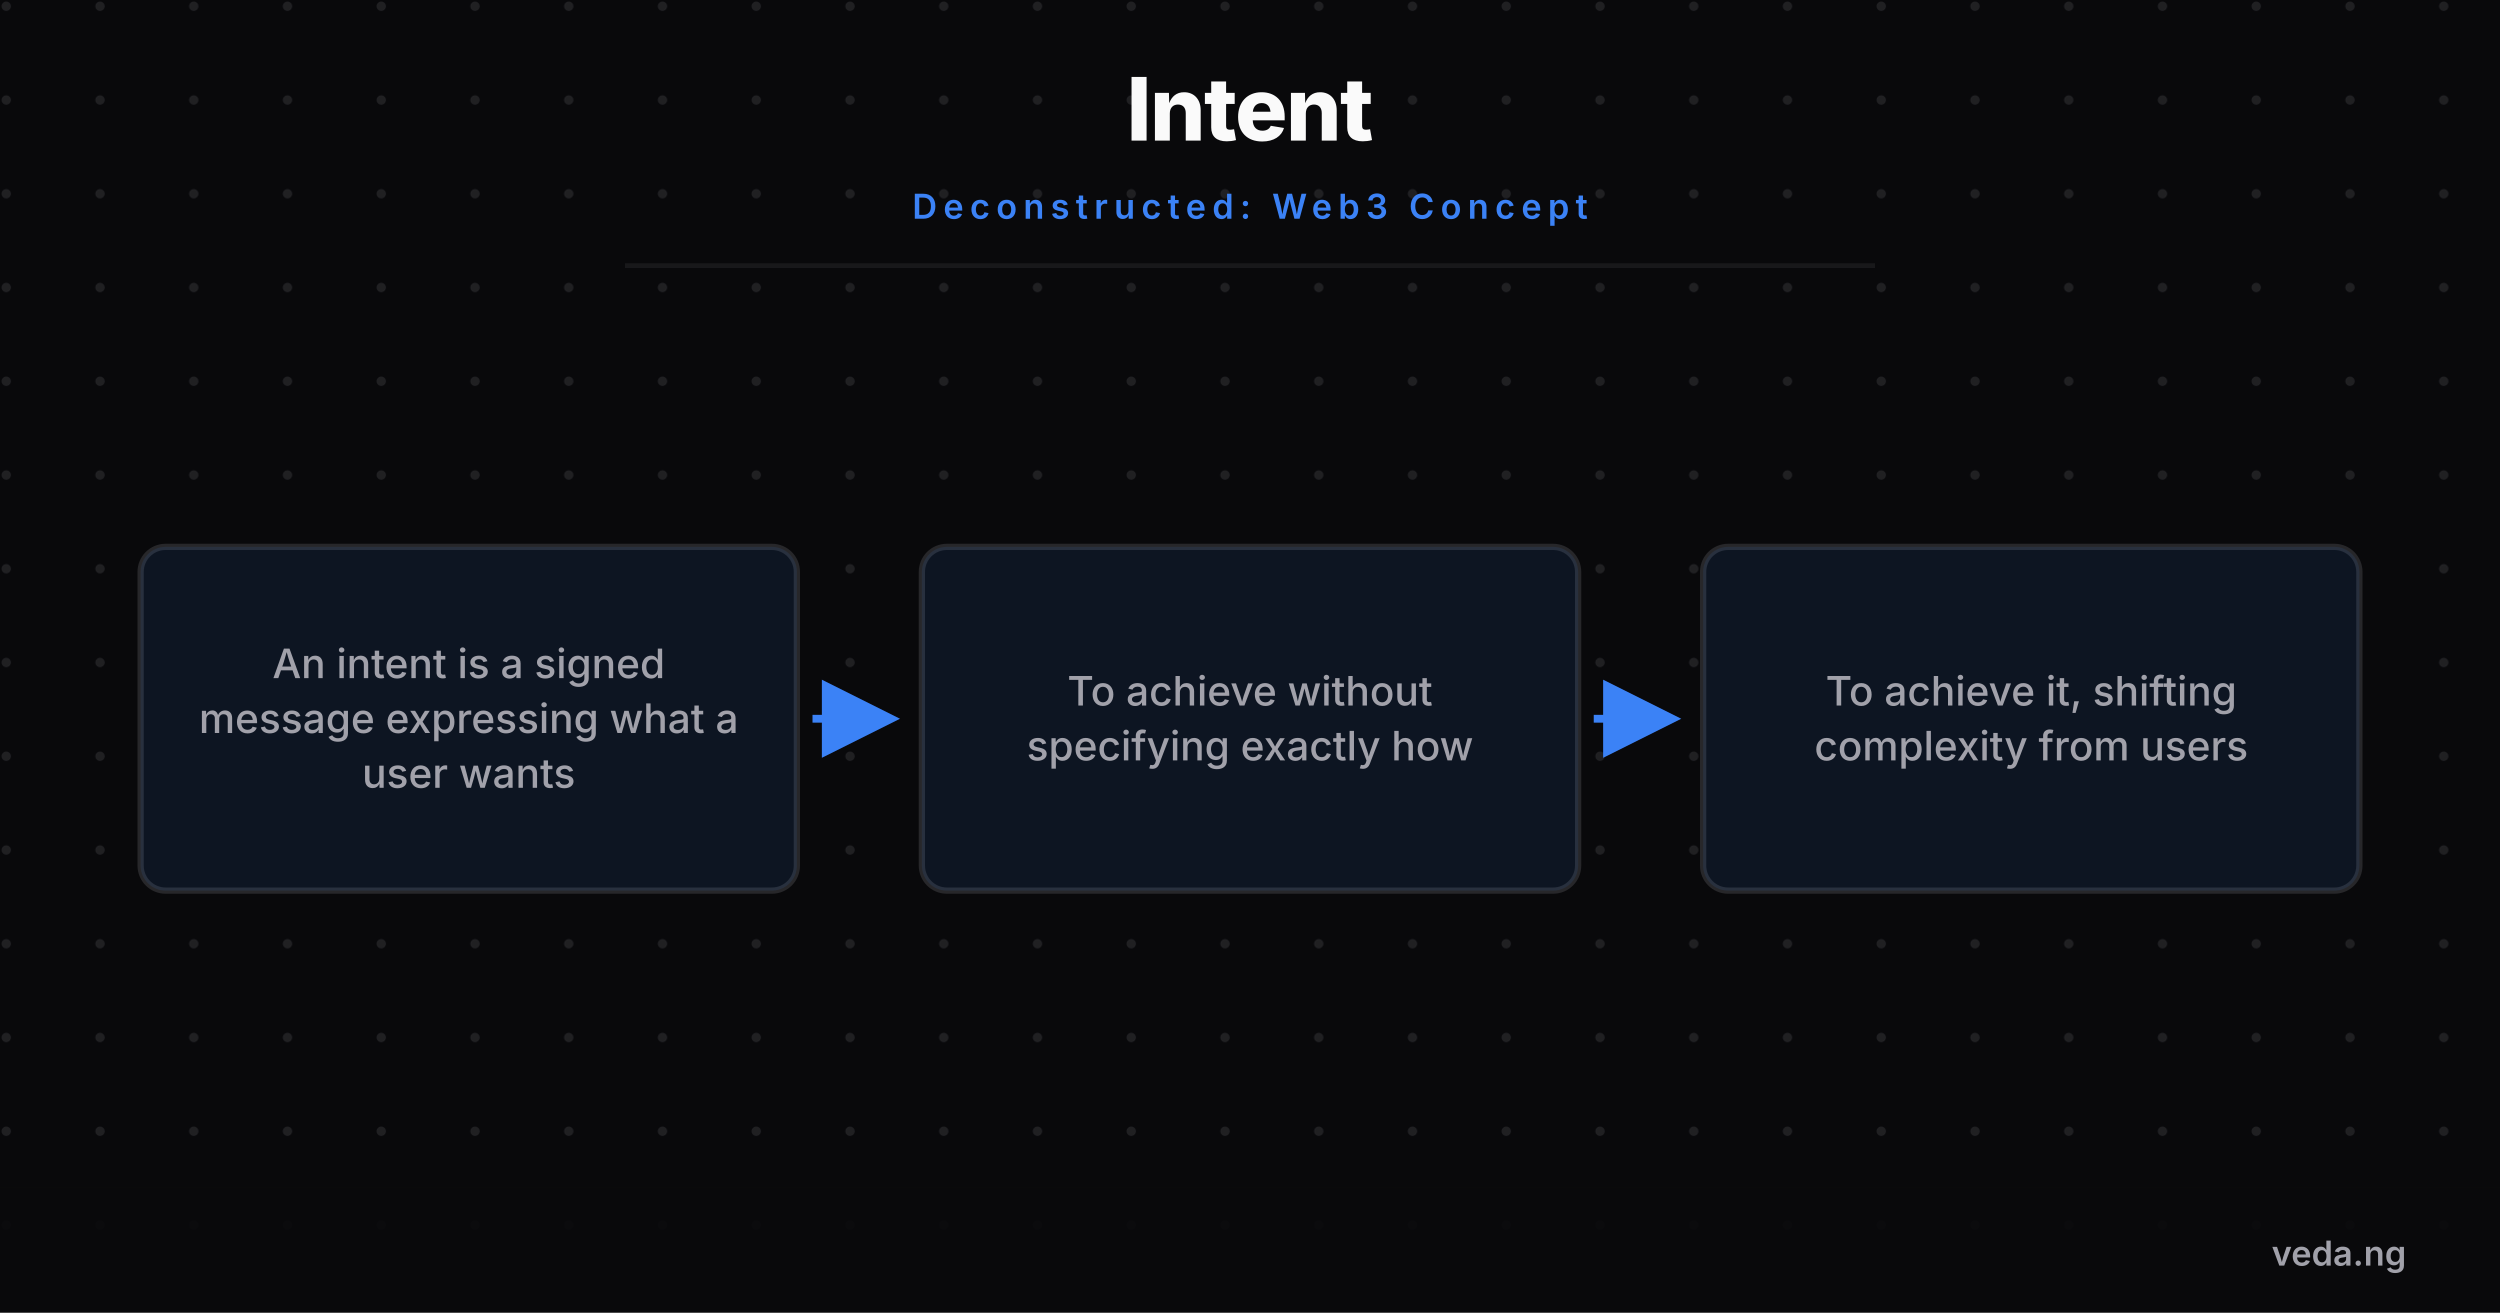
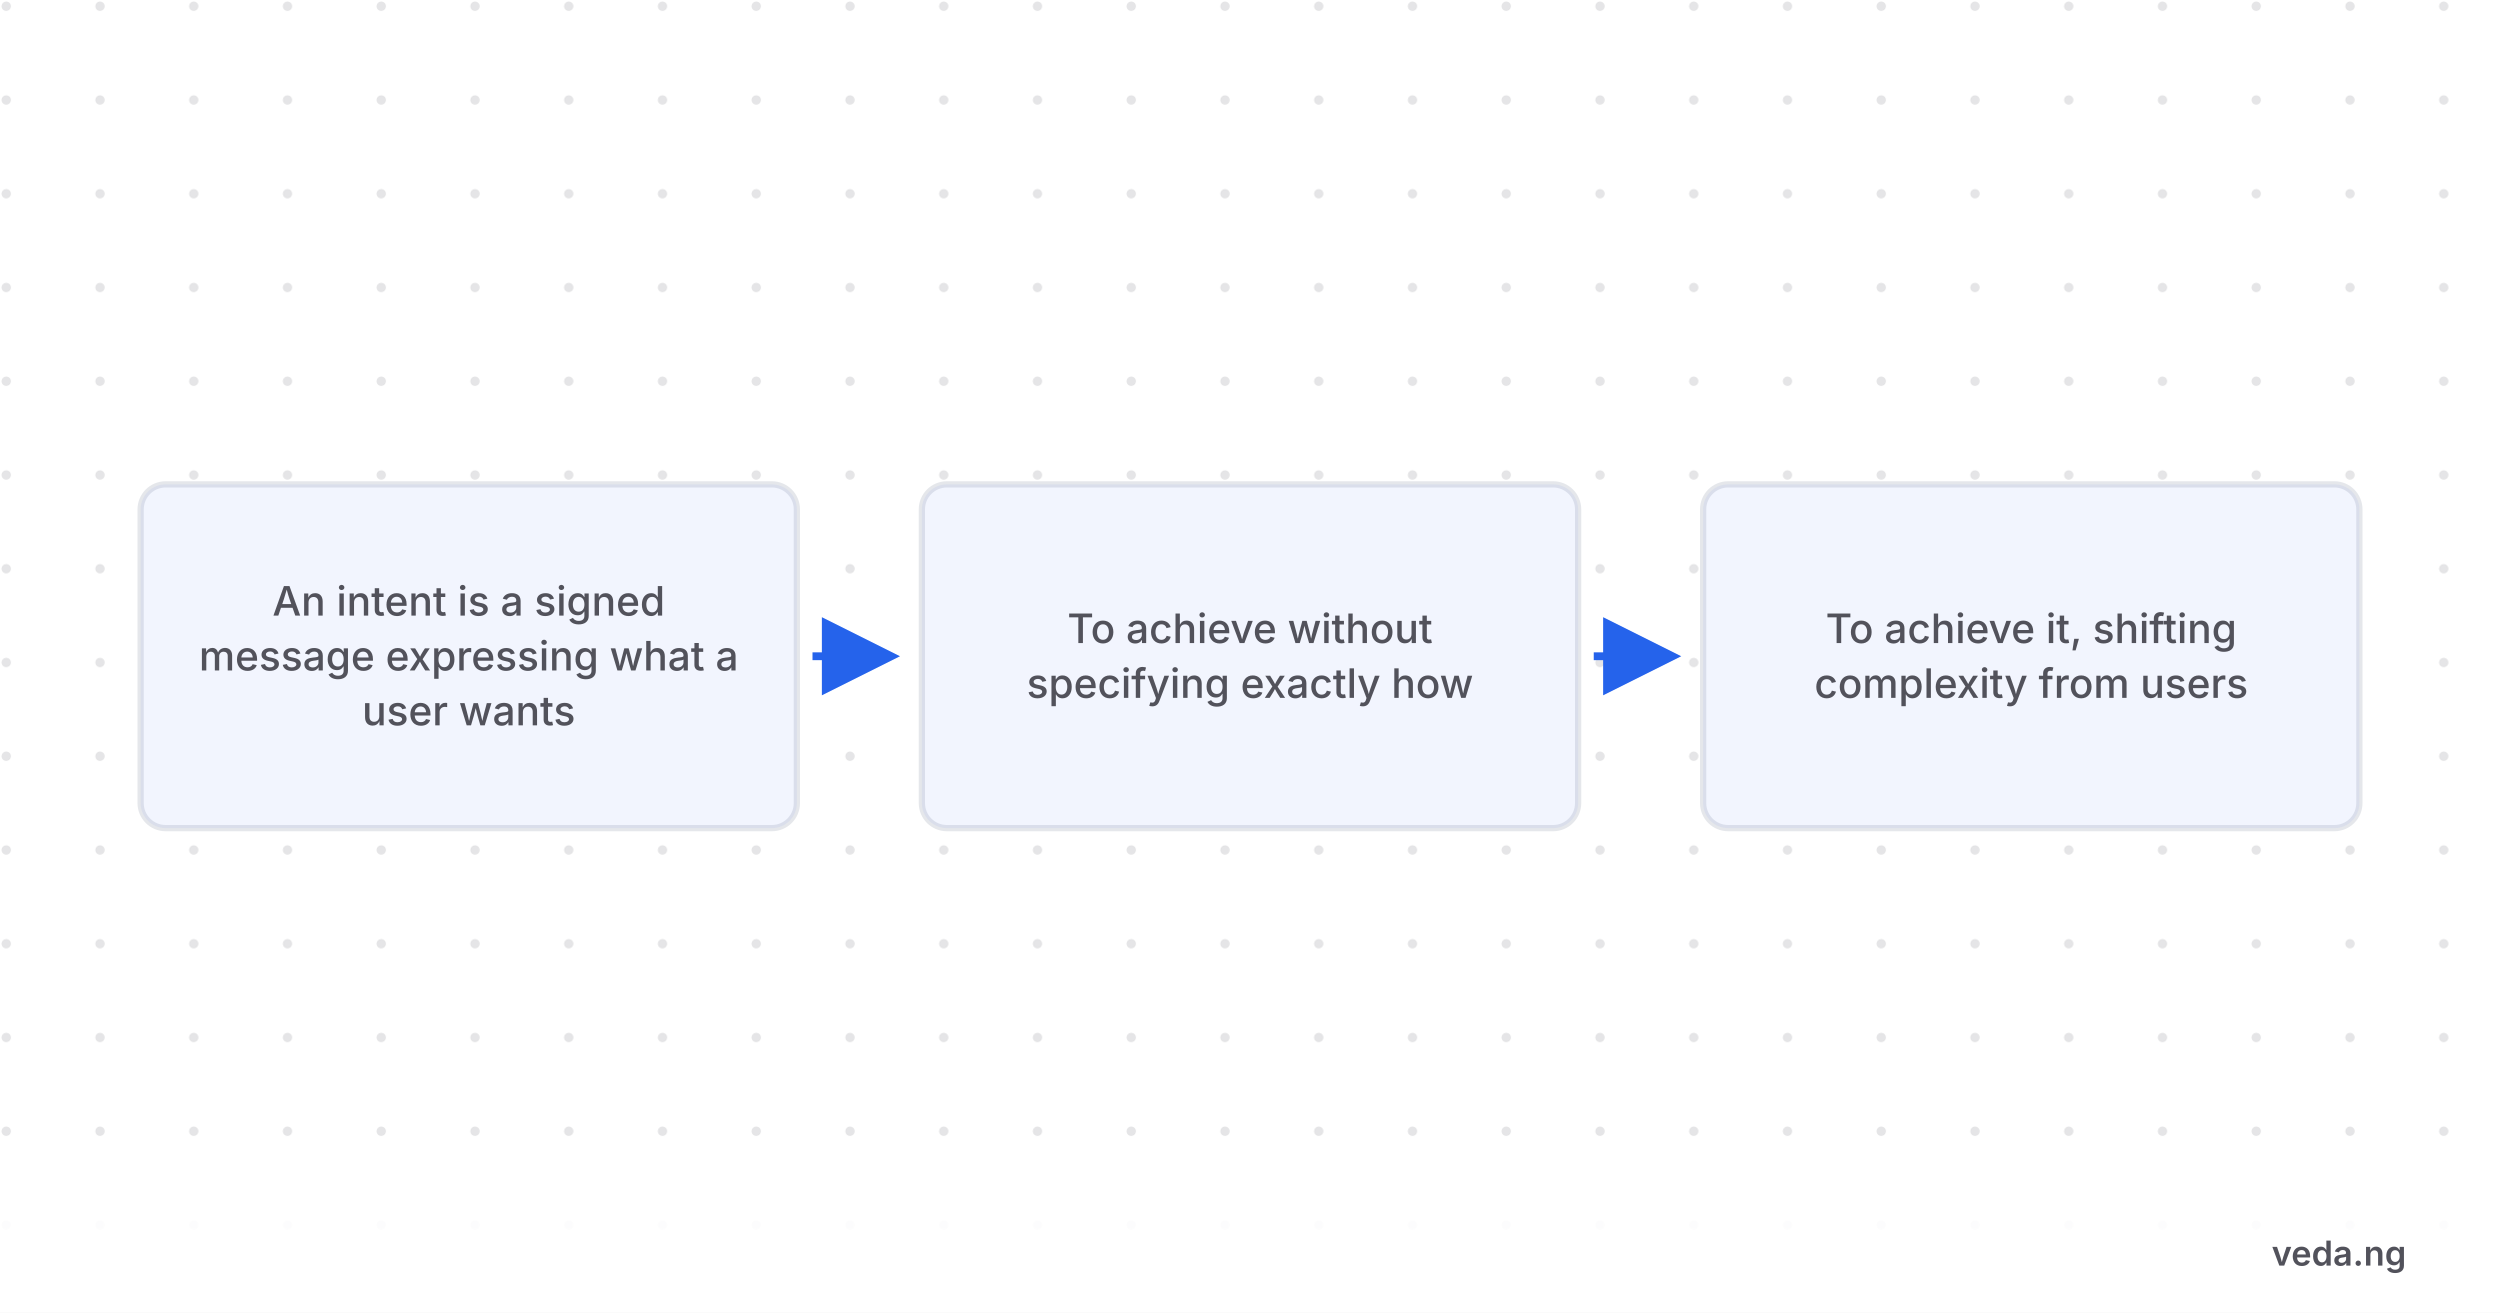
- <svg xmlns="http://www.w3.org/2000/svg" viewBox="0 0 800 420" width="800" height="420" style="background-color:#09090b">
+ <svg xmlns="http://www.w3.org/2000/svg" viewBox="0 0 800 420" width="800" height="420" style="background-color:#ffffff">
  <defs>
    <pattern id="grid" width="30" height="30" patternUnits="userSpaceOnUse">
-       <circle cx="2" cy="2" r="1.5" fill="#a1a1aa" opacity="0.15" />
+       <circle cx="2" cy="2" r="1.5" fill="#52525b" opacity="0.15" />
    </pattern>
    <marker id="arrow" markerWidth="10" markerHeight="10" refX="8" refY="5" orient="auto">
-       <path d="M 0 0 L 10 5 L 0 10 z" fill="#3b82f6" />
+       <path d="M 0 0 L 10 5 L 0 10 z" fill="#2563eb" />
    </marker>
  </defs>
-   <rect width="800" height="420" fill="#09090b" />
+   <rect width="800" height="420" fill="#ffffff" />
  <rect width="800" height="420" fill="url(#grid)" />
-   <text x="400" y="45" font-family="'Inter',sans-serif" font-weight="800" font-size="28" fill="#fafafa" text-anchor="middle" letter-spacing="-0.5">Intent</text>
-   <text x="400" y="70" font-family="'Inter',sans-serif" font-weight="600" font-size="11" fill="#3b82f6" text-anchor="middle" letter-spacing="2" text-transform="uppercase">Deconstructed: Web3 Concept</text>
-   <line x1="200" y1="85" x2="600" y2="85" stroke="#27272a" stroke-width="1.5" opacity="0.5" />
-   <g transform="translate(0, 100)">
-     <rect x="45" y="75" width="210" height="110" rx="8" fill="#09090b" stroke="#27272a" stroke-width="2" />
-     <rect x="45" y="75" width="210" height="110" rx="8" fill="rgba(59,130,246,0.1)" />
-     <text x="150" y="117" font-family="'Inter',sans-serif" font-weight="500" font-size="13" fill="#a1a1aa" text-anchor="middle">An intent is a signed</text>
-     <text x="150" y="134.55" font-family="'Inter',sans-serif" font-weight="500" font-size="13" fill="#a1a1aa" text-anchor="middle">message expressing what a</text>
-     <text x="150" y="152.1" font-family="'Inter',sans-serif" font-weight="500" font-size="13" fill="#a1a1aa" text-anchor="middle">user wants</text>
-     <line x1="260" y1="130" x2="283" y2="130" stroke="#3b82f6" stroke-width="2.5" marker-end="url(#arrow)" />
-     <rect x="295" y="75" width="210" height="110" rx="8" fill="#09090b" stroke="#27272a" stroke-width="2" />
-     <rect x="295" y="75" width="210" height="110" rx="8" fill="rgba(59,130,246,0.1)" />
-     <text x="400" y="125.775" font-family="'Inter',sans-serif" font-weight="500" font-size="13" fill="#a1a1aa" text-anchor="middle">To achieve without</text>
-     <text x="400" y="143.325" font-family="'Inter',sans-serif" font-weight="500" font-size="13" fill="#a1a1aa" text-anchor="middle">specifying exactly how</text>
-     <line x1="510" y1="130" x2="533" y2="130" stroke="#3b82f6" stroke-width="2.5" marker-end="url(#arrow)" />
-     <rect x="545" y="75" width="210" height="110" rx="8" fill="#09090b" stroke="#27272a" stroke-width="2" />
-     <rect x="545" y="75" width="210" height="110" rx="8" fill="rgba(59,130,246,0.1)" />
-     <text x="650" y="125.775" font-family="'Inter',sans-serif" font-weight="500" font-size="13" fill="#a1a1aa" text-anchor="middle">To achieve it, shifting</text>
-     <text x="650" y="143.325" font-family="'Inter',sans-serif" font-weight="500" font-size="13" fill="#a1a1aa" text-anchor="middle">complexity from users</text>
+   <g transform="translate(0, 80)">
+     <rect x="45" y="75" width="210" height="110" rx="8" fill="#ffffff" stroke="#e5e7eb" stroke-width="2" />
+     <rect x="45" y="75" width="210" height="110" rx="8" fill="rgba(37,99,235,0.06)" />
+     <text x="150" y="117" font-family="'Inter',sans-serif" font-weight="500" font-size="13" fill="#52525b" text-anchor="middle">An intent is a signed</text>
+     <text x="150" y="134.55" font-family="'Inter',sans-serif" font-weight="500" font-size="13" fill="#52525b" text-anchor="middle">message expressing what a</text>
+     <text x="150" y="152.1" font-family="'Inter',sans-serif" font-weight="500" font-size="13" fill="#52525b" text-anchor="middle">user wants</text>
+     <line x1="260" y1="130" x2="283" y2="130" stroke="#2563eb" stroke-width="2.5" marker-end="url(#arrow)" />
+     <rect x="295" y="75" width="210" height="110" rx="8" fill="#ffffff" stroke="#e5e7eb" stroke-width="2" />
+     <rect x="295" y="75" width="210" height="110" rx="8" fill="rgba(37,99,235,0.06)" />
+     <text x="400" y="125.775" font-family="'Inter',sans-serif" font-weight="500" font-size="13" fill="#52525b" text-anchor="middle">To achieve without</text>
+     <text x="400" y="143.325" font-family="'Inter',sans-serif" font-weight="500" font-size="13" fill="#52525b" text-anchor="middle">specifying exactly how</text>
+     <line x1="510" y1="130" x2="533" y2="130" stroke="#2563eb" stroke-width="2.5" marker-end="url(#arrow)" />
+     <rect x="545" y="75" width="210" height="110" rx="8" fill="#ffffff" stroke="#e5e7eb" stroke-width="2" />
+     <rect x="545" y="75" width="210" height="110" rx="8" fill="rgba(37,99,235,0.06)" />
+     <text x="650" y="125.775" font-family="'Inter',sans-serif" font-weight="500" font-size="13" fill="#52525b" text-anchor="middle">To achieve it, shifting</text>
+     <text x="650" y="143.325" font-family="'Inter',sans-serif" font-weight="500" font-size="13" fill="#52525b" text-anchor="middle">complexity from users</text>
  </g>
-   <rect x="0" y="380" width="800" height="40" fill="#09090b" opacity="0.9" />
-   <text x="770" y="405" font-family="'Inter',sans-serif" font-weight="600" font-size="11" fill="#a1a1aa" text-anchor="end">veda.ng</text>
+   <rect x="0" y="380" width="800" height="40" fill="#ffffff" opacity="0.9" />
+   <text x="770" y="405" font-family="'Inter',sans-serif" font-weight="600" font-size="11" fill="#52525b" text-anchor="end">veda.ng</text>
</svg>
